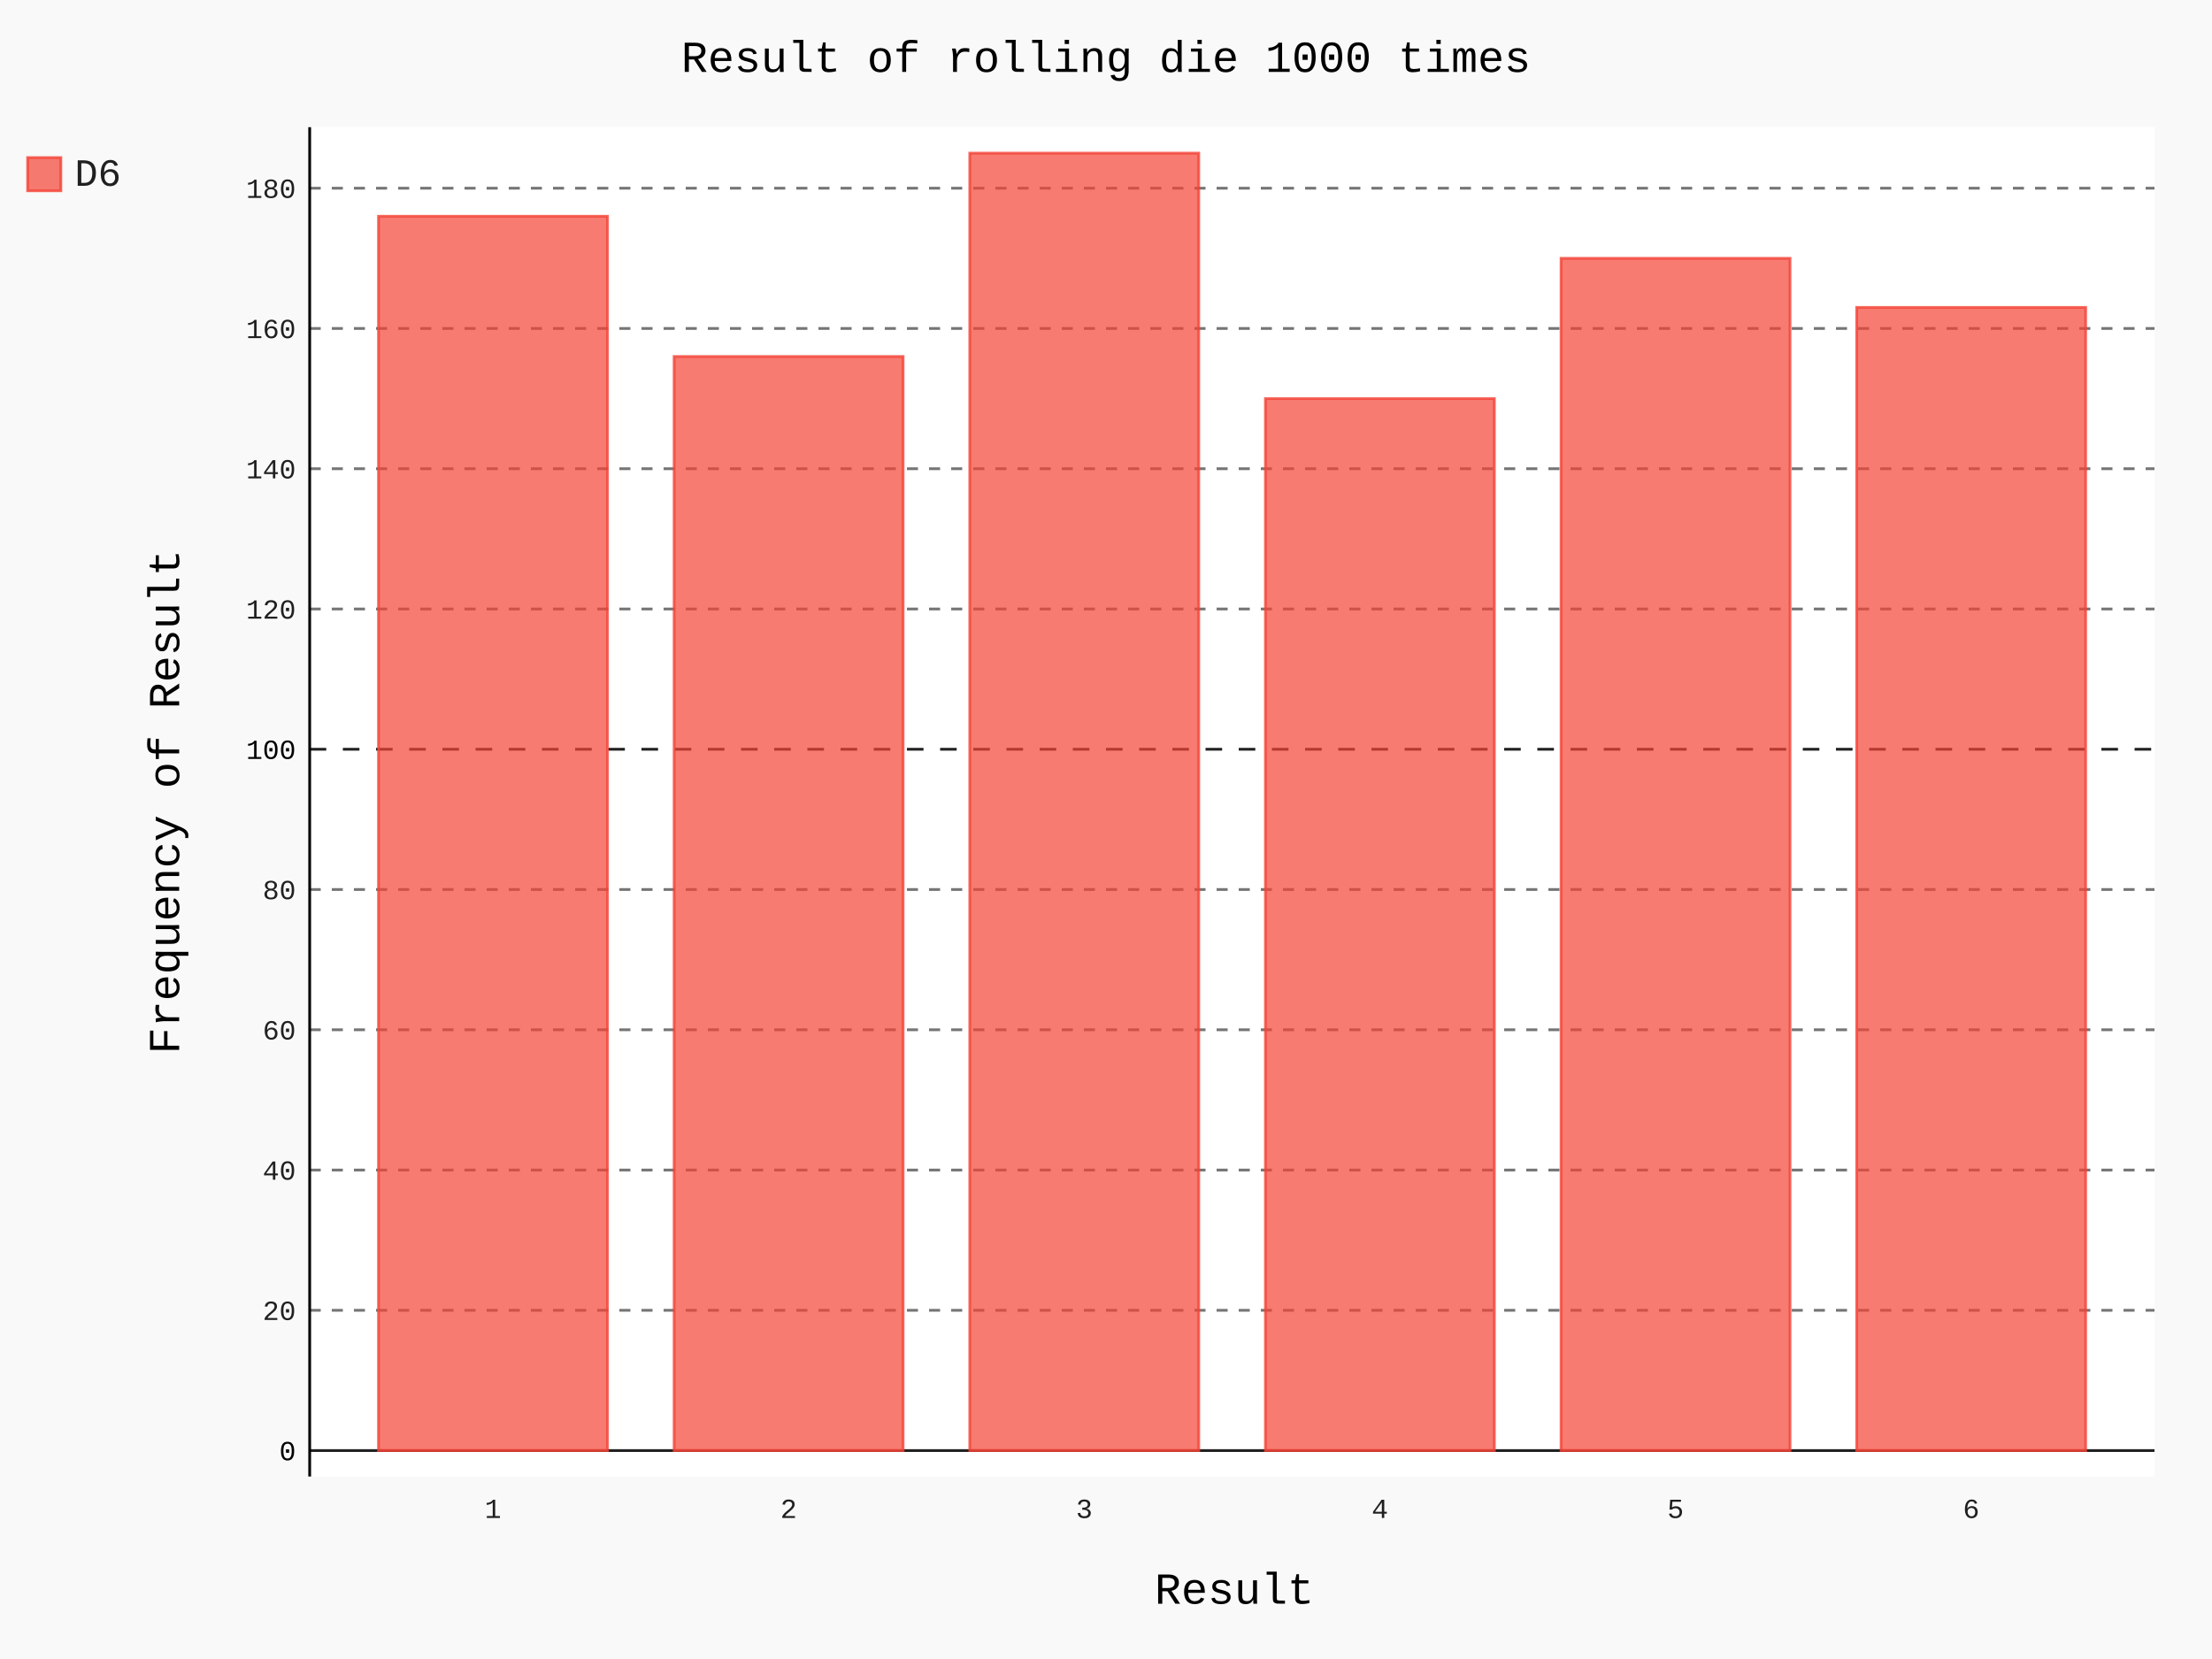
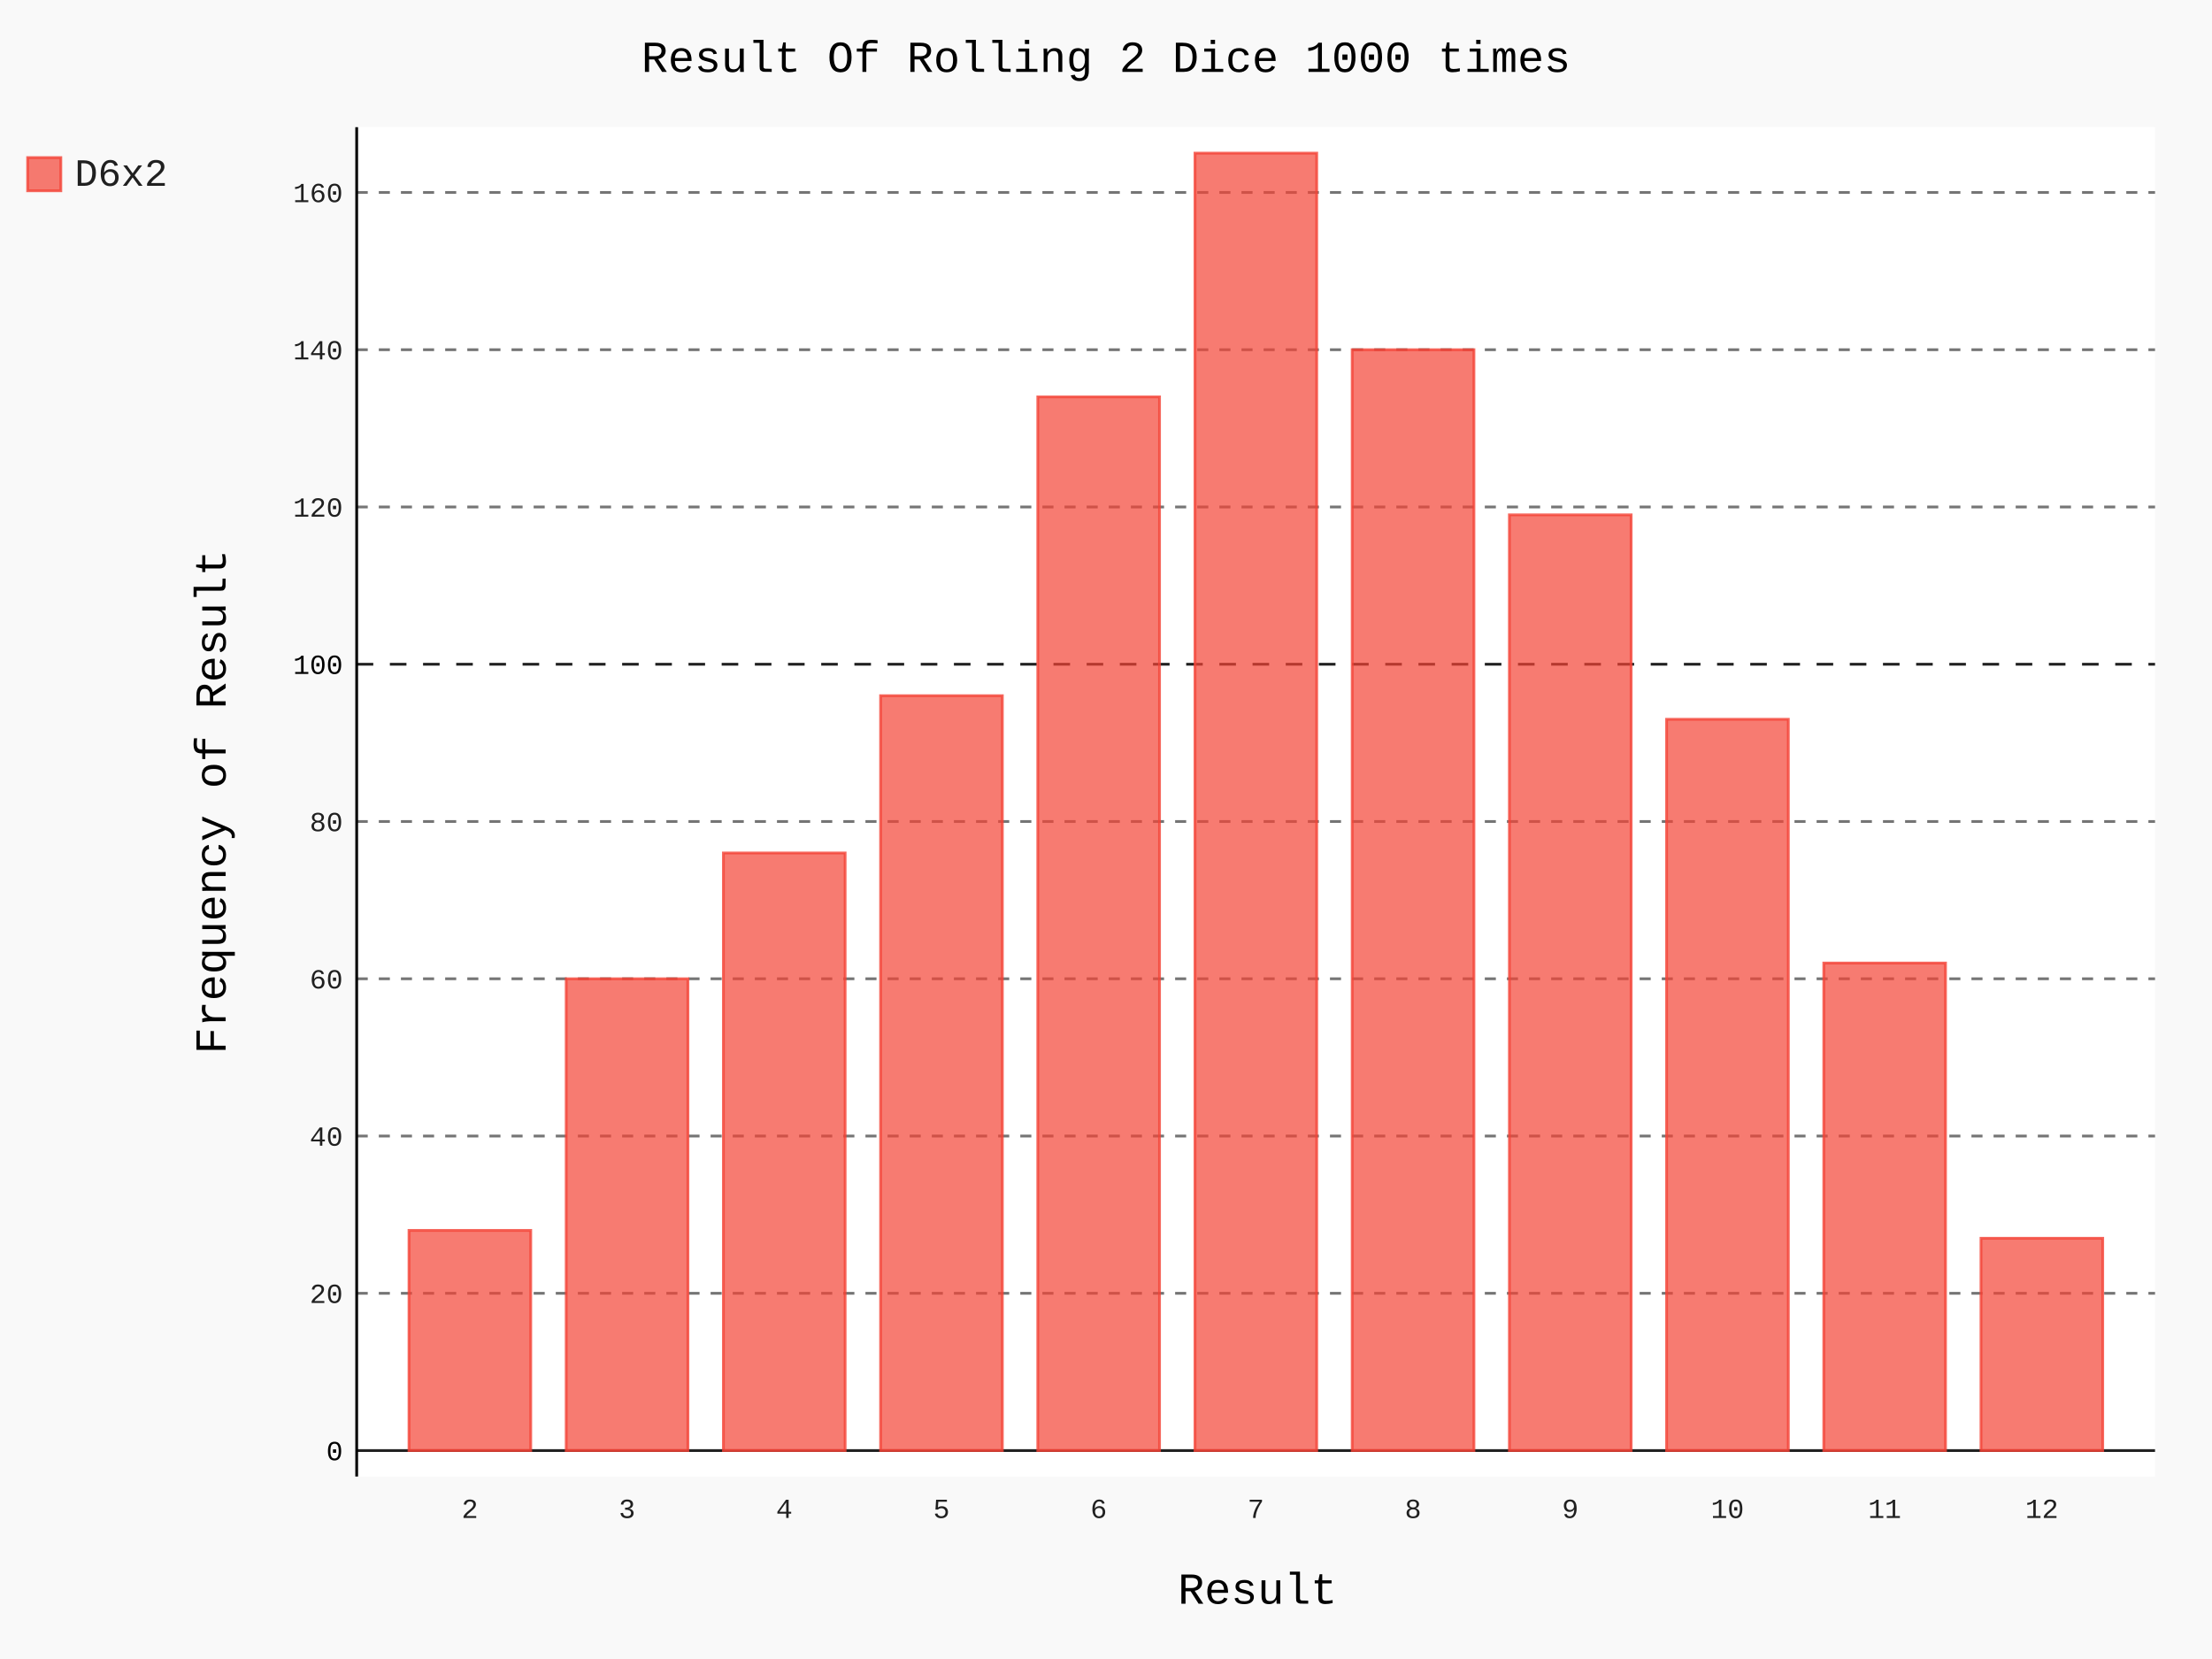
- <svg xmlns="http://www.w3.org/2000/svg" id="chart-49fbe63e-94a3-4022-918a-8163c237b923" class="pygal-chart" viewBox="0 0 800 600">
+ <svg xmlns="http://www.w3.org/2000/svg" id="chart-bd4ce6a5-a56d-4e5a-a723-36f5fdd22478" class="pygal-chart" viewBox="0 0 800 600">
  <defs>
-     <style type="text/css">#chart-49fbe63e-94a3-4022-918a-8163c237b923{-webkit-user-select:none;-webkit-font-smoothing:antialiased;font-family:Consolas,"Liberation Mono",Menlo,Courier,monospace}#chart-49fbe63e-94a3-4022-918a-8163c237b923 .title{font-family:Consolas,"Liberation Mono",Menlo,Courier,monospace;font-size:16px}#chart-49fbe63e-94a3-4022-918a-8163c237b923 .legends .legend text{font-family:Consolas,"Liberation Mono",Menlo,Courier,monospace;font-size:14px}#chart-49fbe63e-94a3-4022-918a-8163c237b923 .axis text{font-family:Consolas,"Liberation Mono",Menlo,Courier,monospace;font-size:10px}#chart-49fbe63e-94a3-4022-918a-8163c237b923 .axis text.major{font-family:Consolas,"Liberation Mono",Menlo,Courier,monospace;font-size:10px}#chart-49fbe63e-94a3-4022-918a-8163c237b923 .text-overlay text.value{font-family:Consolas,"Liberation Mono",Menlo,Courier,monospace;font-size:16px}#chart-49fbe63e-94a3-4022-918a-8163c237b923 .text-overlay text.label{font-family:Consolas,"Liberation Mono",Menlo,Courier,monospace;font-size:10px}#chart-49fbe63e-94a3-4022-918a-8163c237b923 .tooltip{font-family:Consolas,"Liberation Mono",Menlo,Courier,monospace;font-size:14px}#chart-49fbe63e-94a3-4022-918a-8163c237b923 text.no_data{font-family:Consolas,"Liberation Mono",Menlo,Courier,monospace;font-size:64px}
- #chart-49fbe63e-94a3-4022-918a-8163c237b923{background-color:rgba(249,249,249,1)}#chart-49fbe63e-94a3-4022-918a-8163c237b923 path,#chart-49fbe63e-94a3-4022-918a-8163c237b923 line,#chart-49fbe63e-94a3-4022-918a-8163c237b923 rect,#chart-49fbe63e-94a3-4022-918a-8163c237b923 circle{-webkit-transition:150ms;-moz-transition:150ms;transition:150ms}#chart-49fbe63e-94a3-4022-918a-8163c237b923 .graph &gt; .background{fill:rgba(249,249,249,1)}#chart-49fbe63e-94a3-4022-918a-8163c237b923 .plot &gt; .background{fill:rgba(255,255,255,1)}#chart-49fbe63e-94a3-4022-918a-8163c237b923 .graph{fill:rgba(0,0,0,.87)}#chart-49fbe63e-94a3-4022-918a-8163c237b923 text.no_data{fill:rgba(0,0,0,1)}#chart-49fbe63e-94a3-4022-918a-8163c237b923 .title{fill:rgba(0,0,0,1)}#chart-49fbe63e-94a3-4022-918a-8163c237b923 .legends .legend text{fill:rgba(0,0,0,.87)}#chart-49fbe63e-94a3-4022-918a-8163c237b923 .legends .legend:hover text{fill:rgba(0,0,0,1)}#chart-49fbe63e-94a3-4022-918a-8163c237b923 .axis .line{stroke:rgba(0,0,0,1)}#chart-49fbe63e-94a3-4022-918a-8163c237b923 .axis .guide.line{stroke:rgba(0,0,0,.54)}#chart-49fbe63e-94a3-4022-918a-8163c237b923 .axis .major.line{stroke:rgba(0,0,0,.87)}#chart-49fbe63e-94a3-4022-918a-8163c237b923 .axis text.major{fill:rgba(0,0,0,1)}#chart-49fbe63e-94a3-4022-918a-8163c237b923 .axis.y .guides:hover .guide.line,#chart-49fbe63e-94a3-4022-918a-8163c237b923 .line-graph .axis.x .guides:hover .guide.line,#chart-49fbe63e-94a3-4022-918a-8163c237b923 .stackedline-graph .axis.x .guides:hover .guide.line,#chart-49fbe63e-94a3-4022-918a-8163c237b923 .xy-graph .axis.x .guides:hover .guide.line{stroke:rgba(0,0,0,1)}#chart-49fbe63e-94a3-4022-918a-8163c237b923 .axis .guides:hover text{fill:rgba(0,0,0,1)}#chart-49fbe63e-94a3-4022-918a-8163c237b923 .reactive{fill-opacity:.7;stroke-opacity:.8}#chart-49fbe63e-94a3-4022-918a-8163c237b923 .ci{stroke:rgba(0,0,0,.87)}#chart-49fbe63e-94a3-4022-918a-8163c237b923 .reactive.active,#chart-49fbe63e-94a3-4022-918a-8163c237b923 .active .reactive{fill-opacity:.8;stroke-opacity:.9;stroke-width:4}#chart-49fbe63e-94a3-4022-918a-8163c237b923 .ci .reactive.active{stroke-width:1.5}#chart-49fbe63e-94a3-4022-918a-8163c237b923 .series text{fill:rgba(0,0,0,1)}#chart-49fbe63e-94a3-4022-918a-8163c237b923 .tooltip rect{fill:rgba(255,255,255,1);stroke:rgba(0,0,0,1);-webkit-transition:opacity 150ms;-moz-transition:opacity 150ms;transition:opacity 150ms}#chart-49fbe63e-94a3-4022-918a-8163c237b923 .tooltip .label{fill:rgba(0,0,0,.87)}#chart-49fbe63e-94a3-4022-918a-8163c237b923 .tooltip .label{fill:rgba(0,0,0,.87)}#chart-49fbe63e-94a3-4022-918a-8163c237b923 .tooltip .legend{font-size:.8em;fill:rgba(0,0,0,.54)}#chart-49fbe63e-94a3-4022-918a-8163c237b923 .tooltip .x_label{font-size:.6em;fill:rgba(0,0,0,1)}#chart-49fbe63e-94a3-4022-918a-8163c237b923 .tooltip .xlink{font-size:.5em;text-decoration:underline}#chart-49fbe63e-94a3-4022-918a-8163c237b923 .tooltip .value{font-size:1.5em}#chart-49fbe63e-94a3-4022-918a-8163c237b923 .bound{font-size:.5em}#chart-49fbe63e-94a3-4022-918a-8163c237b923 .max-value{font-size:.75em;fill:rgba(0,0,0,.54)}#chart-49fbe63e-94a3-4022-918a-8163c237b923 .map-element{fill:rgba(255,255,255,1);stroke:rgba(0,0,0,.54) !important}#chart-49fbe63e-94a3-4022-918a-8163c237b923 .map-element .reactive{fill-opacity:inherit;stroke-opacity:inherit}#chart-49fbe63e-94a3-4022-918a-8163c237b923 .color-0,#chart-49fbe63e-94a3-4022-918a-8163c237b923 .color-0 a:visited{stroke:#F44336;fill:#F44336}#chart-49fbe63e-94a3-4022-918a-8163c237b923 .text-overlay .color-0 text{fill:black}
- #chart-49fbe63e-94a3-4022-918a-8163c237b923 text.no_data{text-anchor:middle}#chart-49fbe63e-94a3-4022-918a-8163c237b923 .guide.line{fill:none}#chart-49fbe63e-94a3-4022-918a-8163c237b923 .centered{text-anchor:middle}#chart-49fbe63e-94a3-4022-918a-8163c237b923 .title{text-anchor:middle}#chart-49fbe63e-94a3-4022-918a-8163c237b923 .legends .legend text{fill-opacity:1}#chart-49fbe63e-94a3-4022-918a-8163c237b923 .axis.x text{text-anchor:middle}#chart-49fbe63e-94a3-4022-918a-8163c237b923 .axis.x:not(.web) text[transform]{text-anchor:start}#chart-49fbe63e-94a3-4022-918a-8163c237b923 .axis.x:not(.web) text[transform].backwards{text-anchor:end}#chart-49fbe63e-94a3-4022-918a-8163c237b923 .axis.y text{text-anchor:end}#chart-49fbe63e-94a3-4022-918a-8163c237b923 .axis.y text[transform].backwards{text-anchor:start}#chart-49fbe63e-94a3-4022-918a-8163c237b923 .axis.y2 text{text-anchor:start}#chart-49fbe63e-94a3-4022-918a-8163c237b923 .axis.y2 text[transform].backwards{text-anchor:end}#chart-49fbe63e-94a3-4022-918a-8163c237b923 .axis .guide.line{stroke-dasharray:4,4}#chart-49fbe63e-94a3-4022-918a-8163c237b923 .axis .major.guide.line{stroke-dasharray:6,6}#chart-49fbe63e-94a3-4022-918a-8163c237b923 .horizontal .axis.y .guide.line,#chart-49fbe63e-94a3-4022-918a-8163c237b923 .horizontal .axis.y2 .guide.line,#chart-49fbe63e-94a3-4022-918a-8163c237b923 .vertical .axis.x .guide.line{opacity:0}#chart-49fbe63e-94a3-4022-918a-8163c237b923 .horizontal .axis.always_show .guide.line,#chart-49fbe63e-94a3-4022-918a-8163c237b923 .vertical .axis.always_show .guide.line{opacity:1 !important}#chart-49fbe63e-94a3-4022-918a-8163c237b923 .axis.y .guides:hover .guide.line,#chart-49fbe63e-94a3-4022-918a-8163c237b923 .axis.y2 .guides:hover .guide.line,#chart-49fbe63e-94a3-4022-918a-8163c237b923 .axis.x .guides:hover .guide.line{opacity:1}#chart-49fbe63e-94a3-4022-918a-8163c237b923 .axis .guides:hover text{opacity:1}#chart-49fbe63e-94a3-4022-918a-8163c237b923 .nofill{fill:none}#chart-49fbe63e-94a3-4022-918a-8163c237b923 .subtle-fill{fill-opacity:.2}#chart-49fbe63e-94a3-4022-918a-8163c237b923 .dot{stroke-width:1px;fill-opacity:1}#chart-49fbe63e-94a3-4022-918a-8163c237b923 .dot.active{stroke-width:5px}#chart-49fbe63e-94a3-4022-918a-8163c237b923 .dot.negative{fill:transparent}#chart-49fbe63e-94a3-4022-918a-8163c237b923 text,#chart-49fbe63e-94a3-4022-918a-8163c237b923 tspan{stroke:none !important}#chart-49fbe63e-94a3-4022-918a-8163c237b923 .series text.active{opacity:1}#chart-49fbe63e-94a3-4022-918a-8163c237b923 .tooltip rect{fill-opacity:.95;stroke-width:.5}#chart-49fbe63e-94a3-4022-918a-8163c237b923 .tooltip text{fill-opacity:1}#chart-49fbe63e-94a3-4022-918a-8163c237b923 .showable{visibility:hidden}#chart-49fbe63e-94a3-4022-918a-8163c237b923 .showable.shown{visibility:visible}#chart-49fbe63e-94a3-4022-918a-8163c237b923 .gauge-background{fill:rgba(229,229,229,1);stroke:none}#chart-49fbe63e-94a3-4022-918a-8163c237b923 .bg-lines{stroke:rgba(249,249,249,1);stroke-width:2px}</style>
+     <style type="text/css">#chart-bd4ce6a5-a56d-4e5a-a723-36f5fdd22478{-webkit-user-select:none;-webkit-font-smoothing:antialiased;font-family:Consolas,"Liberation Mono",Menlo,Courier,monospace}#chart-bd4ce6a5-a56d-4e5a-a723-36f5fdd22478 .title{font-family:Consolas,"Liberation Mono",Menlo,Courier,monospace;font-size:16px}#chart-bd4ce6a5-a56d-4e5a-a723-36f5fdd22478 .legends .legend text{font-family:Consolas,"Liberation Mono",Menlo,Courier,monospace;font-size:14px}#chart-bd4ce6a5-a56d-4e5a-a723-36f5fdd22478 .axis text{font-family:Consolas,"Liberation Mono",Menlo,Courier,monospace;font-size:10px}#chart-bd4ce6a5-a56d-4e5a-a723-36f5fdd22478 .axis text.major{font-family:Consolas,"Liberation Mono",Menlo,Courier,monospace;font-size:10px}#chart-bd4ce6a5-a56d-4e5a-a723-36f5fdd22478 .text-overlay text.value{font-family:Consolas,"Liberation Mono",Menlo,Courier,monospace;font-size:16px}#chart-bd4ce6a5-a56d-4e5a-a723-36f5fdd22478 .text-overlay text.label{font-family:Consolas,"Liberation Mono",Menlo,Courier,monospace;font-size:10px}#chart-bd4ce6a5-a56d-4e5a-a723-36f5fdd22478 .tooltip{font-family:Consolas,"Liberation Mono",Menlo,Courier,monospace;font-size:14px}#chart-bd4ce6a5-a56d-4e5a-a723-36f5fdd22478 text.no_data{font-family:Consolas,"Liberation Mono",Menlo,Courier,monospace;font-size:64px}
+ #chart-bd4ce6a5-a56d-4e5a-a723-36f5fdd22478{background-color:rgba(249,249,249,1)}#chart-bd4ce6a5-a56d-4e5a-a723-36f5fdd22478 path,#chart-bd4ce6a5-a56d-4e5a-a723-36f5fdd22478 line,#chart-bd4ce6a5-a56d-4e5a-a723-36f5fdd22478 rect,#chart-bd4ce6a5-a56d-4e5a-a723-36f5fdd22478 circle{-webkit-transition:150ms;-moz-transition:150ms;transition:150ms}#chart-bd4ce6a5-a56d-4e5a-a723-36f5fdd22478 .graph &gt; .background{fill:rgba(249,249,249,1)}#chart-bd4ce6a5-a56d-4e5a-a723-36f5fdd22478 .plot &gt; .background{fill:rgba(255,255,255,1)}#chart-bd4ce6a5-a56d-4e5a-a723-36f5fdd22478 .graph{fill:rgba(0,0,0,.87)}#chart-bd4ce6a5-a56d-4e5a-a723-36f5fdd22478 text.no_data{fill:rgba(0,0,0,1)}#chart-bd4ce6a5-a56d-4e5a-a723-36f5fdd22478 .title{fill:rgba(0,0,0,1)}#chart-bd4ce6a5-a56d-4e5a-a723-36f5fdd22478 .legends .legend text{fill:rgba(0,0,0,.87)}#chart-bd4ce6a5-a56d-4e5a-a723-36f5fdd22478 .legends .legend:hover text{fill:rgba(0,0,0,1)}#chart-bd4ce6a5-a56d-4e5a-a723-36f5fdd22478 .axis .line{stroke:rgba(0,0,0,1)}#chart-bd4ce6a5-a56d-4e5a-a723-36f5fdd22478 .axis .guide.line{stroke:rgba(0,0,0,.54)}#chart-bd4ce6a5-a56d-4e5a-a723-36f5fdd22478 .axis .major.line{stroke:rgba(0,0,0,.87)}#chart-bd4ce6a5-a56d-4e5a-a723-36f5fdd22478 .axis text.major{fill:rgba(0,0,0,1)}#chart-bd4ce6a5-a56d-4e5a-a723-36f5fdd22478 .axis.y .guides:hover .guide.line,#chart-bd4ce6a5-a56d-4e5a-a723-36f5fdd22478 .line-graph .axis.x .guides:hover .guide.line,#chart-bd4ce6a5-a56d-4e5a-a723-36f5fdd22478 .stackedline-graph .axis.x .guides:hover .guide.line,#chart-bd4ce6a5-a56d-4e5a-a723-36f5fdd22478 .xy-graph .axis.x .guides:hover .guide.line{stroke:rgba(0,0,0,1)}#chart-bd4ce6a5-a56d-4e5a-a723-36f5fdd22478 .axis .guides:hover text{fill:rgba(0,0,0,1)}#chart-bd4ce6a5-a56d-4e5a-a723-36f5fdd22478 .reactive{fill-opacity:.7;stroke-opacity:.8}#chart-bd4ce6a5-a56d-4e5a-a723-36f5fdd22478 .ci{stroke:rgba(0,0,0,.87)}#chart-bd4ce6a5-a56d-4e5a-a723-36f5fdd22478 .reactive.active,#chart-bd4ce6a5-a56d-4e5a-a723-36f5fdd22478 .active .reactive{fill-opacity:.8;stroke-opacity:.9;stroke-width:4}#chart-bd4ce6a5-a56d-4e5a-a723-36f5fdd22478 .ci .reactive.active{stroke-width:1.5}#chart-bd4ce6a5-a56d-4e5a-a723-36f5fdd22478 .series text{fill:rgba(0,0,0,1)}#chart-bd4ce6a5-a56d-4e5a-a723-36f5fdd22478 .tooltip rect{fill:rgba(255,255,255,1);stroke:rgba(0,0,0,1);-webkit-transition:opacity 150ms;-moz-transition:opacity 150ms;transition:opacity 150ms}#chart-bd4ce6a5-a56d-4e5a-a723-36f5fdd22478 .tooltip .label{fill:rgba(0,0,0,.87)}#chart-bd4ce6a5-a56d-4e5a-a723-36f5fdd22478 .tooltip .label{fill:rgba(0,0,0,.87)}#chart-bd4ce6a5-a56d-4e5a-a723-36f5fdd22478 .tooltip .legend{font-size:.8em;fill:rgba(0,0,0,.54)}#chart-bd4ce6a5-a56d-4e5a-a723-36f5fdd22478 .tooltip .x_label{font-size:.6em;fill:rgba(0,0,0,1)}#chart-bd4ce6a5-a56d-4e5a-a723-36f5fdd22478 .tooltip .xlink{font-size:.5em;text-decoration:underline}#chart-bd4ce6a5-a56d-4e5a-a723-36f5fdd22478 .tooltip .value{font-size:1.5em}#chart-bd4ce6a5-a56d-4e5a-a723-36f5fdd22478 .bound{font-size:.5em}#chart-bd4ce6a5-a56d-4e5a-a723-36f5fdd22478 .max-value{font-size:.75em;fill:rgba(0,0,0,.54)}#chart-bd4ce6a5-a56d-4e5a-a723-36f5fdd22478 .map-element{fill:rgba(255,255,255,1);stroke:rgba(0,0,0,.54) !important}#chart-bd4ce6a5-a56d-4e5a-a723-36f5fdd22478 .map-element .reactive{fill-opacity:inherit;stroke-opacity:inherit}#chart-bd4ce6a5-a56d-4e5a-a723-36f5fdd22478 .color-0,#chart-bd4ce6a5-a56d-4e5a-a723-36f5fdd22478 .color-0 a:visited{stroke:#F44336;fill:#F44336}#chart-bd4ce6a5-a56d-4e5a-a723-36f5fdd22478 .text-overlay .color-0 text{fill:black}
+ #chart-bd4ce6a5-a56d-4e5a-a723-36f5fdd22478 text.no_data{text-anchor:middle}#chart-bd4ce6a5-a56d-4e5a-a723-36f5fdd22478 .guide.line{fill:none}#chart-bd4ce6a5-a56d-4e5a-a723-36f5fdd22478 .centered{text-anchor:middle}#chart-bd4ce6a5-a56d-4e5a-a723-36f5fdd22478 .title{text-anchor:middle}#chart-bd4ce6a5-a56d-4e5a-a723-36f5fdd22478 .legends .legend text{fill-opacity:1}#chart-bd4ce6a5-a56d-4e5a-a723-36f5fdd22478 .axis.x text{text-anchor:middle}#chart-bd4ce6a5-a56d-4e5a-a723-36f5fdd22478 .axis.x:not(.web) text[transform]{text-anchor:start}#chart-bd4ce6a5-a56d-4e5a-a723-36f5fdd22478 .axis.x:not(.web) text[transform].backwards{text-anchor:end}#chart-bd4ce6a5-a56d-4e5a-a723-36f5fdd22478 .axis.y text{text-anchor:end}#chart-bd4ce6a5-a56d-4e5a-a723-36f5fdd22478 .axis.y text[transform].backwards{text-anchor:start}#chart-bd4ce6a5-a56d-4e5a-a723-36f5fdd22478 .axis.y2 text{text-anchor:start}#chart-bd4ce6a5-a56d-4e5a-a723-36f5fdd22478 .axis.y2 text[transform].backwards{text-anchor:end}#chart-bd4ce6a5-a56d-4e5a-a723-36f5fdd22478 .axis .guide.line{stroke-dasharray:4,4}#chart-bd4ce6a5-a56d-4e5a-a723-36f5fdd22478 .axis .major.guide.line{stroke-dasharray:6,6}#chart-bd4ce6a5-a56d-4e5a-a723-36f5fdd22478 .horizontal .axis.y .guide.line,#chart-bd4ce6a5-a56d-4e5a-a723-36f5fdd22478 .horizontal .axis.y2 .guide.line,#chart-bd4ce6a5-a56d-4e5a-a723-36f5fdd22478 .vertical .axis.x .guide.line{opacity:0}#chart-bd4ce6a5-a56d-4e5a-a723-36f5fdd22478 .horizontal .axis.always_show .guide.line,#chart-bd4ce6a5-a56d-4e5a-a723-36f5fdd22478 .vertical .axis.always_show .guide.line{opacity:1 !important}#chart-bd4ce6a5-a56d-4e5a-a723-36f5fdd22478 .axis.y .guides:hover .guide.line,#chart-bd4ce6a5-a56d-4e5a-a723-36f5fdd22478 .axis.y2 .guides:hover .guide.line,#chart-bd4ce6a5-a56d-4e5a-a723-36f5fdd22478 .axis.x .guides:hover .guide.line{opacity:1}#chart-bd4ce6a5-a56d-4e5a-a723-36f5fdd22478 .axis .guides:hover text{opacity:1}#chart-bd4ce6a5-a56d-4e5a-a723-36f5fdd22478 .nofill{fill:none}#chart-bd4ce6a5-a56d-4e5a-a723-36f5fdd22478 .subtle-fill{fill-opacity:.2}#chart-bd4ce6a5-a56d-4e5a-a723-36f5fdd22478 .dot{stroke-width:1px;fill-opacity:1}#chart-bd4ce6a5-a56d-4e5a-a723-36f5fdd22478 .dot.active{stroke-width:5px}#chart-bd4ce6a5-a56d-4e5a-a723-36f5fdd22478 .dot.negative{fill:transparent}#chart-bd4ce6a5-a56d-4e5a-a723-36f5fdd22478 text,#chart-bd4ce6a5-a56d-4e5a-a723-36f5fdd22478 tspan{stroke:none !important}#chart-bd4ce6a5-a56d-4e5a-a723-36f5fdd22478 .series text.active{opacity:1}#chart-bd4ce6a5-a56d-4e5a-a723-36f5fdd22478 .tooltip rect{fill-opacity:.95;stroke-width:.5}#chart-bd4ce6a5-a56d-4e5a-a723-36f5fdd22478 .tooltip text{fill-opacity:1}#chart-bd4ce6a5-a56d-4e5a-a723-36f5fdd22478 .showable{visibility:hidden}#chart-bd4ce6a5-a56d-4e5a-a723-36f5fdd22478 .showable.shown{visibility:visible}#chart-bd4ce6a5-a56d-4e5a-a723-36f5fdd22478 .gauge-background{fill:rgba(229,229,229,1);stroke:none}#chart-bd4ce6a5-a56d-4e5a-a723-36f5fdd22478 .bg-lines{stroke:rgba(249,249,249,1);stroke-width:2px}</style>
  </defs>
  <g class="graph bar-graph vertical">
    <rect x="0" y="0" width="800" height="600" class="background" />
-     <g transform="translate(112, 46)" class="plot">
-       <rect x="0" y="0" width="667.2" height="488" class="background" />
+     <g transform="translate(129, 46)" class="plot">
+       <rect x="0" y="0" width="650.4" height="488" class="background" />
      <g class="axis y always_show">
        <g class="guides">
-           <path d="M0 478.615 h667.2" class="axis major line" />
+           <path d="M0 478.615 h650.4" class="axis major line" />
          <text x="-5" y="482.115" class="major">0</text>
        </g>
        <g class="guides">
-           <path d="M0 427.888 h667.2" class="guide line" />
-           <text x="-5" y="431.388" class="">20</text>
+           <path d="M0 421.739 h650.4" class="guide line" />
+           <text x="-5" y="425.239" class="">20</text>
        </g>
        <g class="guides">
-           <path d="M0 377.16 h667.2" class="guide line" />
-           <text x="-5" y="380.66" class="">40</text>
+           <path d="M0 364.862 h650.4" class="guide line" />
+           <text x="-5" y="368.362" class="">40</text>
        </g>
        <g class="guides">
-           <path d="M0 326.432 h667.2" class="guide line" />
-           <text x="-5" y="329.932" class="">60</text>
+           <path d="M0 307.986 h650.4" class="guide line" />
+           <text x="-5" y="311.486" class="">60</text>
        </g>
        <g class="guides">
-           <path d="M0 275.705 h667.2" class="guide line" />
-           <text x="-5" y="279.205" class="">80</text>
+           <path d="M0 251.11 h650.4" class="guide line" />
+           <text x="-5" y="254.61" class="">80</text>
        </g>
        <g class="guides">
-           <path d="M0 224.977 h667.2" class="major guide line" />
-           <text x="-5" y="228.477" class="major">100</text>
+           <path d="M0 194.233 h650.4" class="major guide line" />
+           <text x="-5" y="197.733" class="major">100</text>
        </g>
        <g class="guides">
-           <path d="M0 174.249 h667.2" class="guide line" />
-           <text x="-5" y="177.749" class="">120</text>
+           <path d="M0 137.357 h650.4" class="guide line" />
+           <text x="-5" y="140.857" class="">120</text>
        </g>
        <g class="guides">
-           <path d="M0 123.522 h667.2" class="guide line" />
-           <text x="-5" y="127.022" class="">140</text>
+           <path d="M0 80.48 h650.4" class="guide line" />
+           <text x="-5" y="83.98" class="">140</text>
        </g>
        <g class="guides">
-           <path d="M0 72.794 h667.2" class="guide line" />
-           <text x="-5" y="76.294" class="">160</text>
-         </g>
-         <g class="guides">
-           <path d="M0 22.067 h667.2" class="guide line" />
-           <text x="-5" y="25.567" class="">180</text>
+           <path d="M0 23.604 h650.4" class="guide line" />
+           <text x="-5" y="27.104" class="">160</text>
        </g>
      </g>
      <g class="axis x">
        <path d="M0 0 v488" class="line" />
        <g class="guides">
-           <path d="M66.292 0 v488" class="guide line" />
-           <text x="66.292" y="503.0" class="">1</text>
+           <path d="M40.934 0 v488" class="guide line" />
+           <text x="40.934" y="503.0" class="">2</text>
        </g>
        <g class="guides">
-           <path d="M173.215 0 v488" class="guide line" />
-           <text x="173.215" y="503.0" class="">2</text>
+           <path d="M97.787 0 v488" class="guide line" />
+           <text x="97.787" y="503.0" class="">3</text>
        </g>
        <g class="guides">
-           <path d="M280.138 0 v488" class="guide line" />
-           <text x="280.138" y="503.0" class="">3</text>
+           <path d="M154.641 0 v488" class="guide line" />
+           <text x="154.641" y="503.0" class="">4</text>
        </g>
        <g class="guides">
-           <path d="M387.062 0 v488" class="guide line" />
-           <text x="387.062" y="503.0" class="">4</text>
+           <path d="M211.494 0 v488" class="guide line" />
+           <text x="211.494" y="503.0" class="">5</text>
        </g>
        <g class="guides">
-           <path d="M493.985 0 v488" class="guide line" />
-           <text x="493.985" y="503.0" class="">5</text>
+           <path d="M268.347 0 v488" class="guide line" />
+           <text x="268.347" y="503.0" class="">6</text>
        </g>
        <g class="guides">
-           <path d="M600.908 0 v488" class="guide line" />
-           <text x="600.908" y="503.0" class="">6</text>
+           <path d="M325.2 0 v488" class="guide line" />
+           <text x="325.2" y="503.0" class="">7</text>
+         </g>
+         <g class="guides">
+           <path d="M382.053 0 v488" class="guide line" />
+           <text x="382.053" y="503.0" class="">8</text>
+         </g>
+         <g class="guides">
+           <path d="M438.906 0 v488" class="guide line" />
+           <text x="438.906" y="503.0" class="">9</text>
+         </g>
+         <g class="guides">
+           <path d="M495.759 0 v488" class="guide line" />
+           <text x="495.759" y="503.0" class="">10</text>
+         </g>
+         <g class="guides">
+           <path d="M552.613 0 v488" class="guide line" />
+           <text x="552.613" y="503.0" class="">11</text>
+         </g>
+         <g class="guides">
+           <path d="M609.466 0 v488" class="guide line" />
+           <text x="609.466" y="503.0" class="">12</text>
        </g>
      </g>
      <g class="series serie-0 color-0">
        <g class="bars">
          <g class="bar">
-             <rect x="24.892" y="32.212" rx="0" ry="0" width="82.801" height="446.403" class="rect reactive tooltip-trigger" />
+             <rect x="18.921" y="398.988" rx="0" ry="0" width="44.027" height="79.627" class="rect reactive tooltip-trigger" />
          </g>
          <g class="bar">
-             <rect x="131.815" y="82.94" rx="0" ry="0" width="82.801" height="395.676" class="rect reactive tooltip-trigger" />
+             <rect x="75.774" y="307.986" rx="0" ry="0" width="44.027" height="170.629" class="rect reactive tooltip-trigger" />
          </g>
          <g class="bar">
-             <rect x="238.738" y="9.385" rx="0" ry="0" width="82.801" height="469.231" class="rect reactive tooltip-trigger" />
+             <rect x="132.627" y="262.485" rx="0" ry="0" width="44.027" height="216.131" class="rect reactive tooltip-trigger" />
          </g>
          <g class="bar">
-             <rect x="345.661" y="98.158" rx="0" ry="0" width="82.801" height="380.457" class="rect reactive tooltip-trigger" />
+             <rect x="189.48" y="205.608" rx="0" ry="0" width="44.027" height="273.007" class="rect reactive tooltip-trigger" />
          </g>
          <g class="bar">
-             <rect x="452.584" y="47.43" rx="0" ry="0" width="82.801" height="431.185" class="rect reactive tooltip-trigger" />
+             <rect x="246.333" y="97.543" rx="0" ry="0" width="44.027" height="381.072" class="rect reactive tooltip-trigger" />
          </g>
          <g class="bar">
-             <rect x="559.507" y="65.185" rx="0" ry="0" width="82.801" height="413.43" class="rect reactive tooltip-trigger" />
+             <rect x="303.186" y="9.385" rx="0" ry="0" width="44.027" height="469.231" class="rect reactive tooltip-trigger" />
+           </g>
+           <g class="bar">
+             <rect x="360.04" y="80.48" rx="0" ry="0" width="44.027" height="398.135" class="rect reactive tooltip-trigger" />
+           </g>
+           <g class="bar">
+             <rect x="416.893" y="140.2" rx="0" ry="0" width="44.027" height="338.415" class="rect reactive tooltip-trigger" />
+           </g>
+           <g class="bar">
+             <rect x="473.746" y="214.14" rx="0" ry="0" width="44.027" height="264.476" class="rect reactive tooltip-trigger" />
+           </g>
+           <g class="bar">
+             <rect x="530.599" y="302.298" rx="0" ry="0" width="44.027" height="176.317" class="rect reactive tooltip-trigger" />
+           </g>
+           <g class="bar">
+             <rect x="587.452" y="401.832" rx="0" ry="0" width="44.027" height="76.783" class="rect reactive tooltip-trigger" />
          </g>
        </g>
      </g>
    </g>
    <g class="titles">
-       <text x="400.0" y="26" class="title plot_title">Result of rolling die 1000 times</text>
-       <text x="446.4" y="580" class="title">Result</text>
-       <text x="38.8" y="316.0" class="title" transform="rotate(-90 38.8 290)">Frequency of Result</text>
+       <text x="400.0" y="26" class="title plot_title">Result Of Rolling 2 Dice 1000 times</text>
+       <text x="454.8" y="580" class="title">Result</text>
+       <text x="55.6" y="316.0" class="title" transform="rotate(-90 55.6 290)">Frequency of Result</text>
    </g>
-     <g transform="translate(112, 46)" class="plot overlay">
+     <g transform="translate(129, 46)" class="plot overlay">
      <g class="series serie-0 color-0" />
    </g>
-     <g transform="translate(112, 46)" class="plot text-overlay">
+     <g transform="translate(129, 46)" class="plot text-overlay">
      <g class="series serie-0 color-0" />
    </g>
-     <g transform="translate(112, 46)" class="plot tooltip-overlay">
+     <g transform="translate(129, 46)" class="plot tooltip-overlay">
      <g transform="translate(0 0)" style="opacity: 0" class="tooltip">
        <rect rx="0" ry="0" width="0" height="0" class="tooltip-box" />
        <g class="text" />
      </g>
    </g>
    <g transform="translate(10, 56)" class="legends">
      <g id="activate-serie-0" class="legend reactive activate-serie">
        <rect x="0.0" y="1.0" width="12" height="12" class="color-0 reactive" />
-         <text x="17.0" y="11.2">D6</text>
+         <text x="17.0" y="11.2">D6x2</text>
      </g>
    </g>
    <g transform="translate(790, 56)" class="legends" />
  </g>
</svg>
